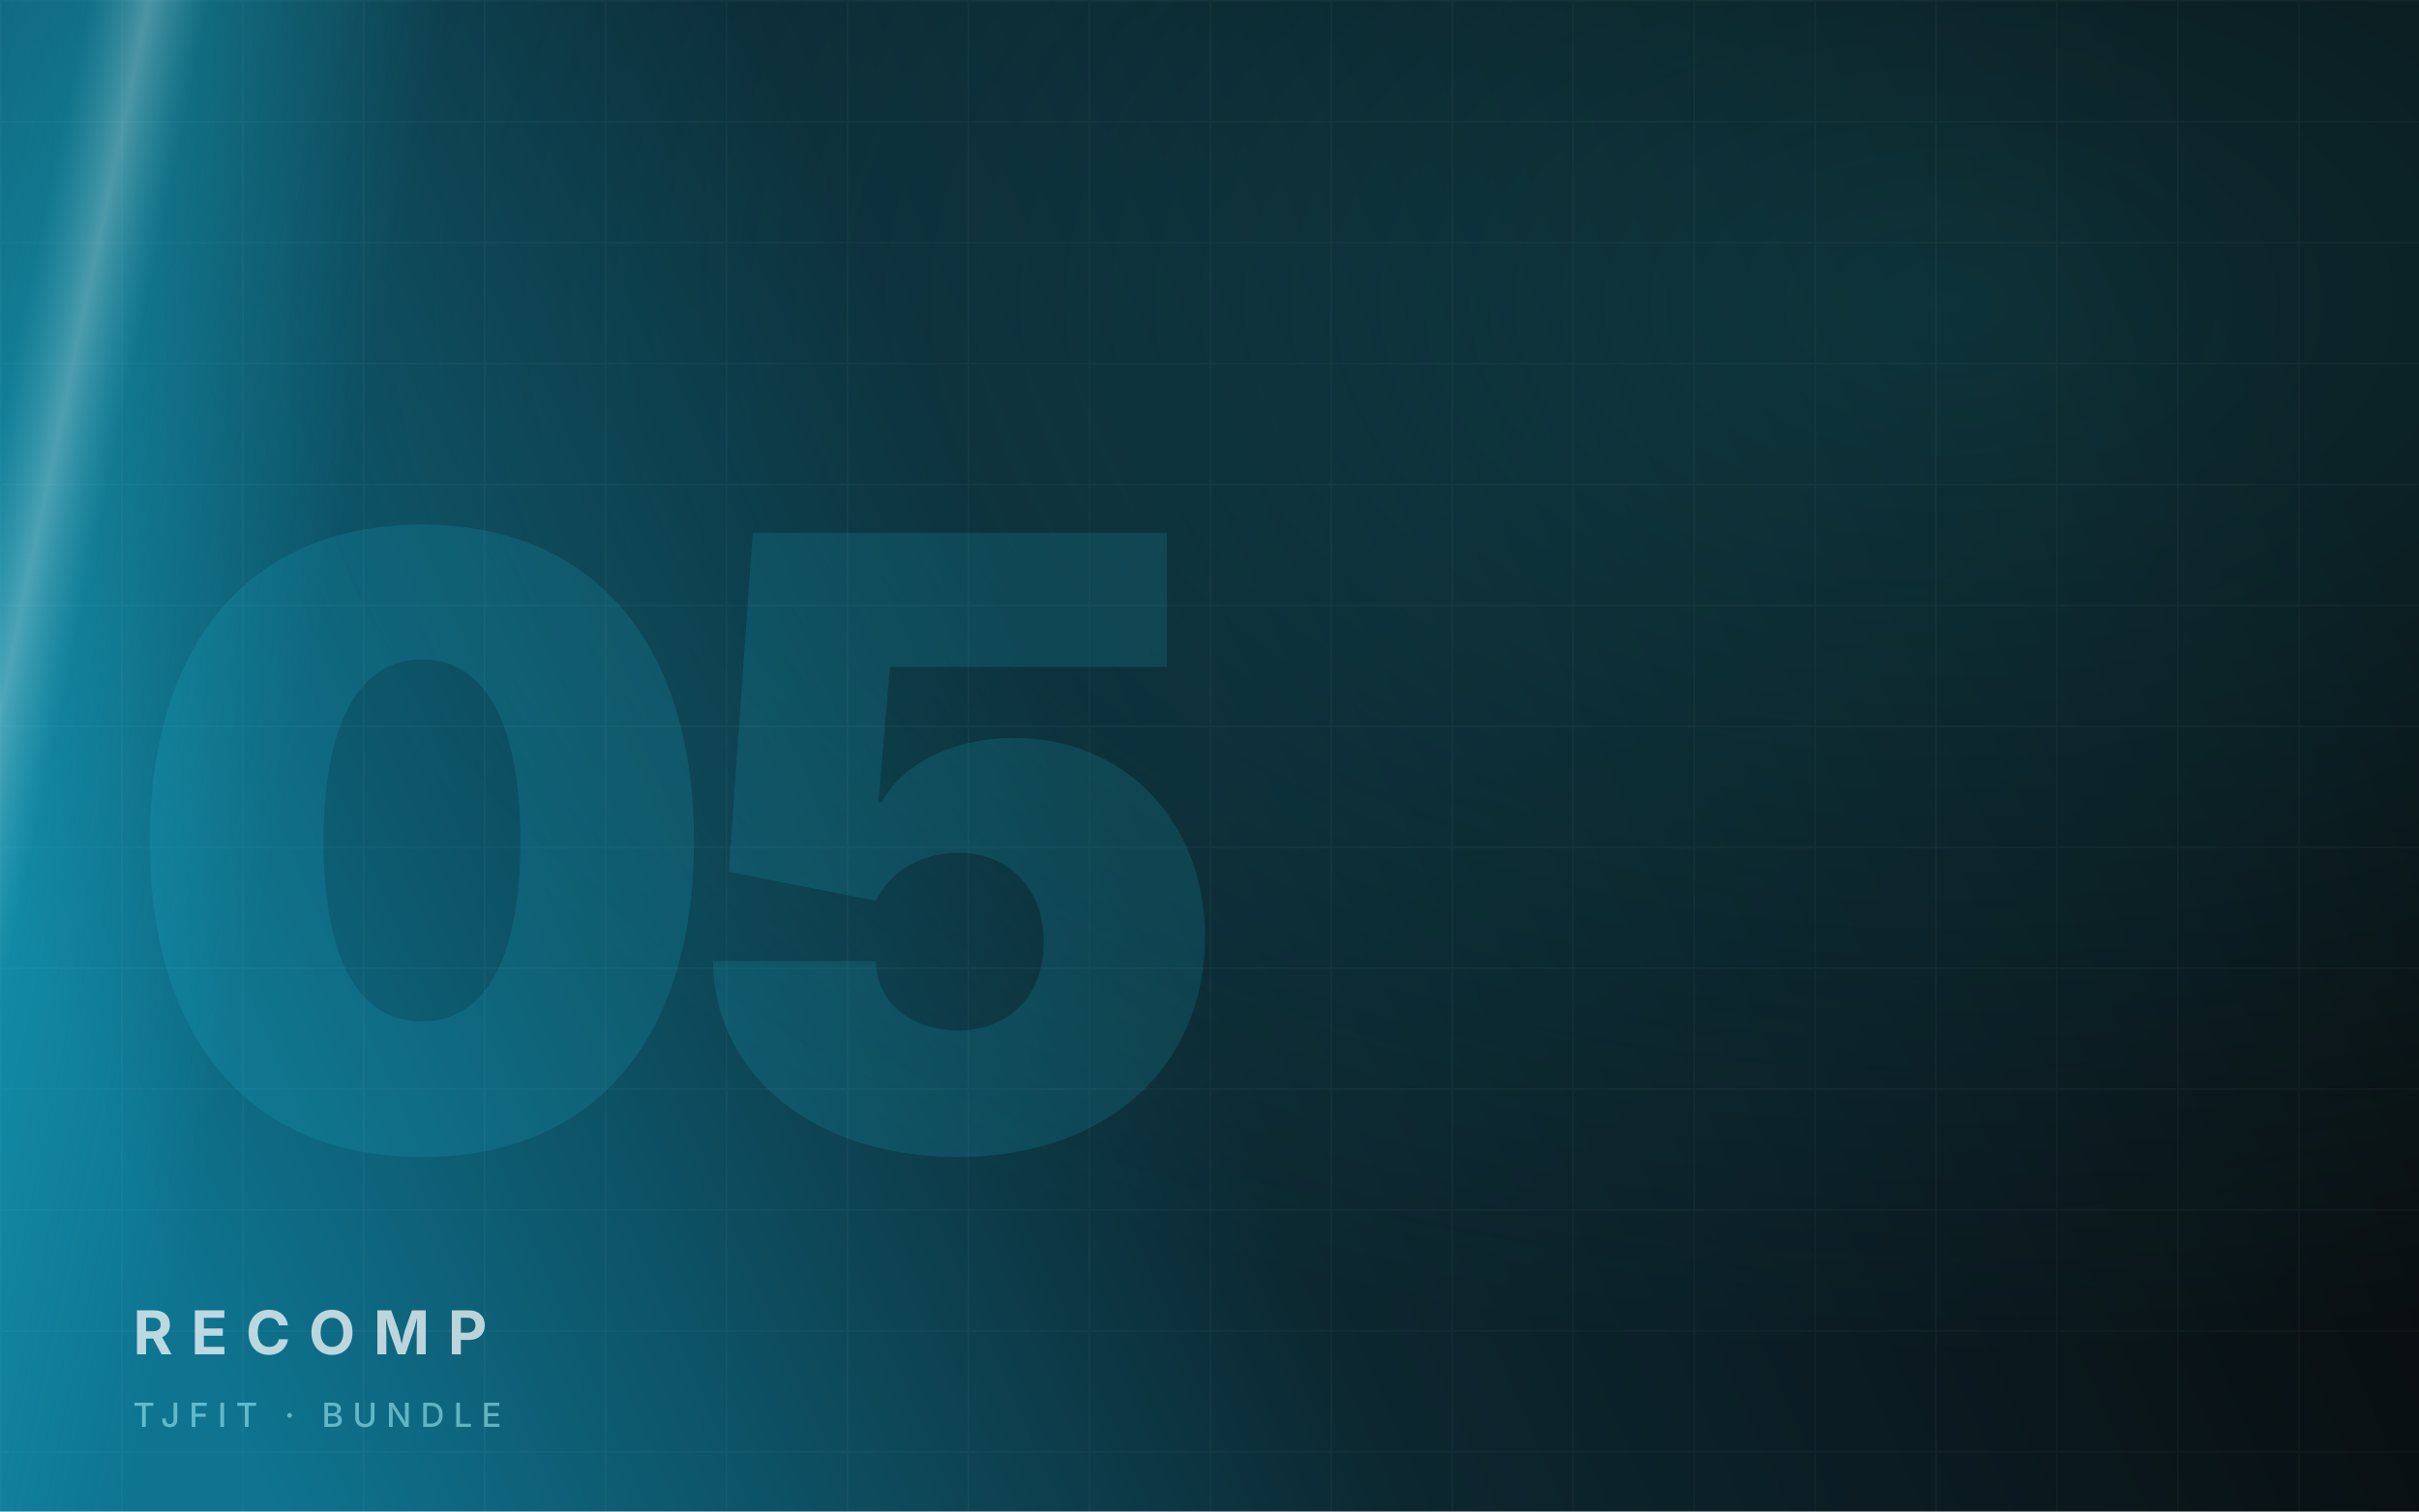
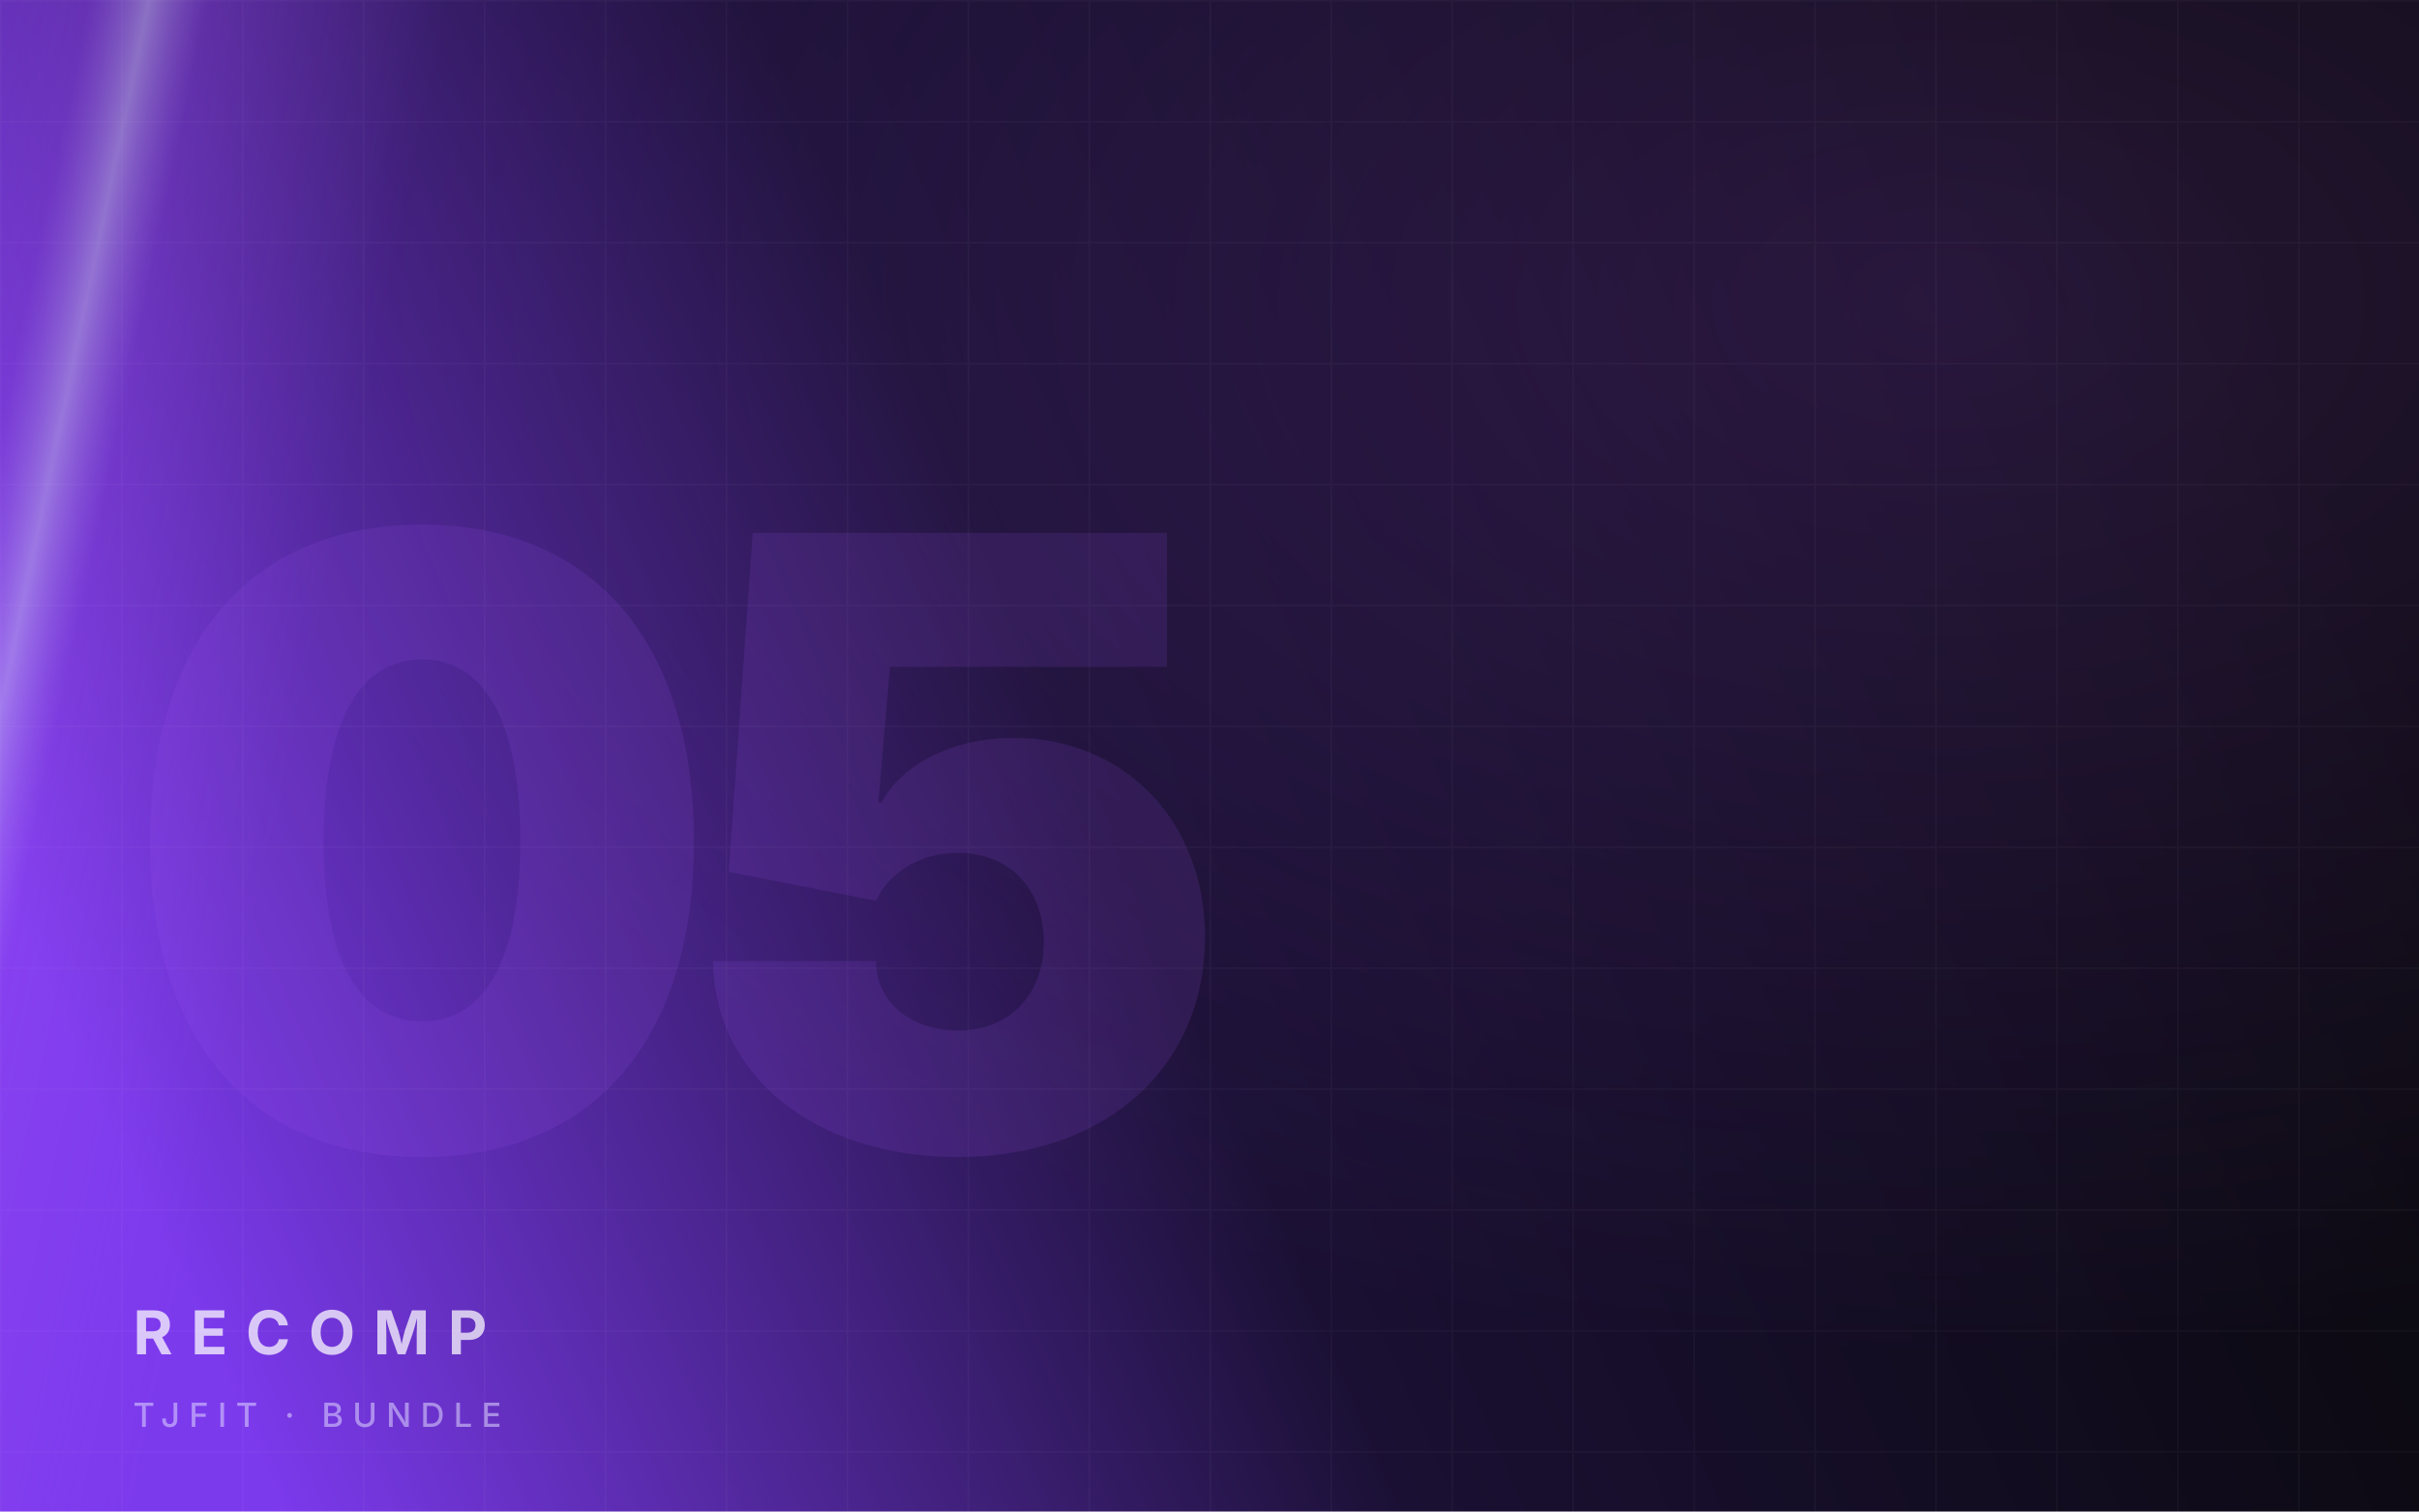
<svg xmlns="http://www.w3.org/2000/svg" viewBox="0 0 800 500" preserveAspectRatio="xMidYMid slice">
  <style>
    @keyframes tj-bundle-beam { 0% { transform: translateX(-1100px); } 100% { transform: translateX(2200px); } }
    @keyframes tj-bundle-numeral { 0%, 100% { opacity: 0.13; } 50% { opacity: 0.20; } }
    .tj-beam { animation: tj-bundle-beam 9s linear 4.5s infinite; }
    .tj-numeral { animation: tj-bundle-numeral 4.5s ease-in-out infinite; }
    @media (prefers-reduced-motion: reduce) {
      .tj-beam, .tj-numeral { animation: none; }
      .tj-beam { display: none; }
    }
  </style>
  <defs>
    <linearGradient id="g" x1="0.983" y1="0.371" x2="0.017" y2="0.629">
      <stop offset="0" stop-color="#080809" />
-       <stop offset="0.55" stop-color="#0c2730" />
-       <stop offset="1" stop-color="#0e7490" />
+       <stop offset="0.55" stop-color="#1a1033" />
+       <stop offset="1" stop-color="#7c3aed" />
    </linearGradient>
    <radialGradient id="glow" cx="0.8" cy="0.2" r="0.7">
-       <stop offset="0" stop-color="rgba(34,211,238,0.18)" />
-       <stop offset="1" stop-color="rgba(34,211,238,0)" />
+       <stop offset="0" stop-color="rgba(168,85,247,0.18)" />
+       <stop offset="1" stop-color="rgba(168,85,247,0)" />
    </radialGradient>
    <linearGradient id="beam" x1="0" y1="0" x2="1" y2="0">
-       <stop offset="0" stop-color="rgba(34,211,238,0)" />
-       <stop offset="0.4" stop-color="rgba(34,211,238,0.22)" />
-       <stop offset="0.5" stop-color="rgba(165,243,252,0.42)" />
-       <stop offset="0.6" stop-color="rgba(34,211,238,0.22)" />
-       <stop offset="1" stop-color="rgba(34,211,238,0)" />
+       <stop offset="0" stop-color="rgba(168,85,247,0)" />
+       <stop offset="0.4" stop-color="rgba(168,85,247,0.22)" />
+       <stop offset="0.5" stop-color="rgba(221,214,254,0.42)" />
+       <stop offset="0.6" stop-color="rgba(168,85,247,0.22)" />
+       <stop offset="1" stop-color="rgba(168,85,247,0)" />
    </linearGradient>
    <pattern id="grid" width="40" height="40" patternUnits="userSpaceOnUse">
      <path d="M 40 0 L 0 0 0 40" fill="none" stroke="rgba(255,255,255,0.035)" stroke-width="1" />
    </pattern>
  </defs>
  <rect width="800" height="500" fill="url(#g)" />
  <rect width="800" height="500" fill="url(#glow)" />
  <rect width="800" height="500" fill="url(#grid)" />
  <g class="tj-beam" transform="skewX(-12)">
    <rect x="-50" y="0" width="200" height="500" fill="url(#beam)" />
  </g>
-   <text class="tj-numeral" x="40" y="380" font-family="system-ui,-apple-system,sans-serif" font-weight="900" font-size="280" fill="rgba(34,211,238,0.13)" letter-spacing="-12">05</text>
+   <text class="tj-numeral" x="40" y="380" font-family="system-ui,-apple-system,sans-serif" font-weight="900" font-size="280" fill="rgba(168,85,247,0.13)" letter-spacing="-12">05</text>
  <text x="44" y="448" font-family="system-ui,-apple-system,sans-serif" font-weight="700" font-size="20" fill="rgba(255,255,255,0.72)" letter-spacing="6">RECOMP</text>
-   <text x="44" y="472" font-family="system-ui,-apple-system,sans-serif" font-weight="500" font-size="11" fill="rgba(165,243,252,0.55)" letter-spacing="3">TJFIT · BUNDLE</text>
+   <text x="44" y="472" font-family="system-ui,-apple-system,sans-serif" font-weight="500" font-size="11" fill="rgba(221,214,254,0.55)" letter-spacing="3">TJFIT · BUNDLE</text>
</svg>
